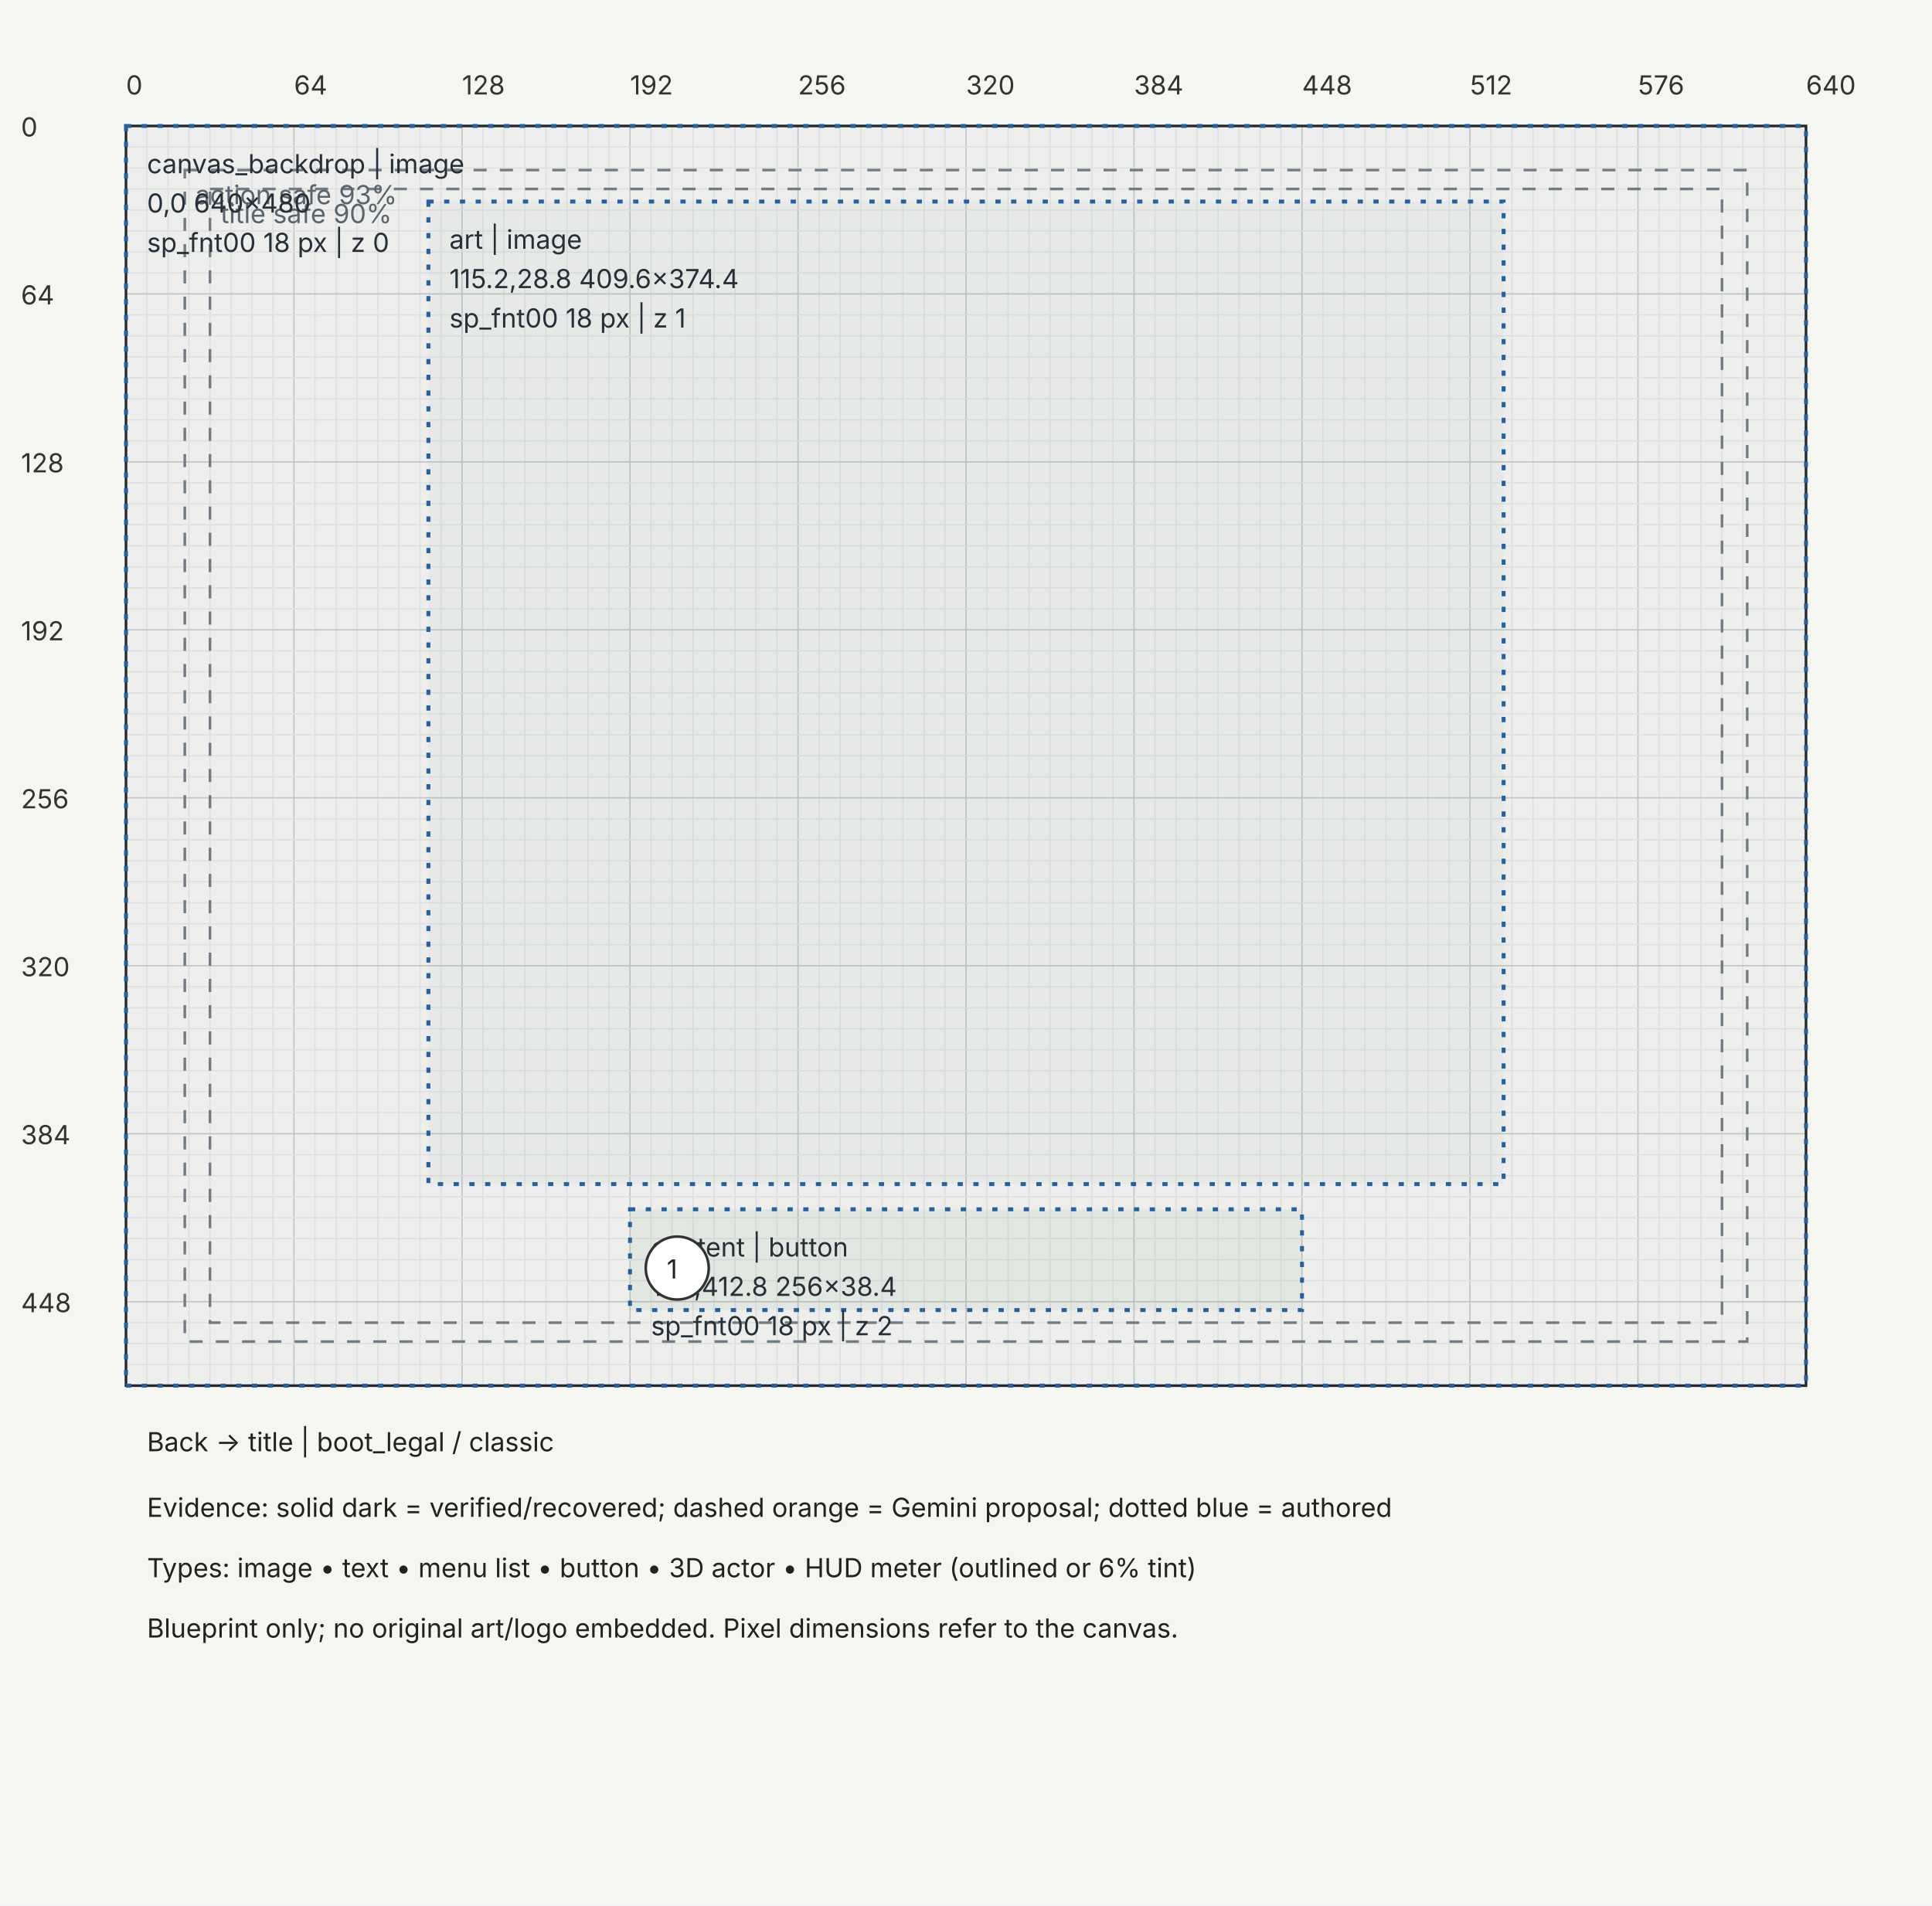
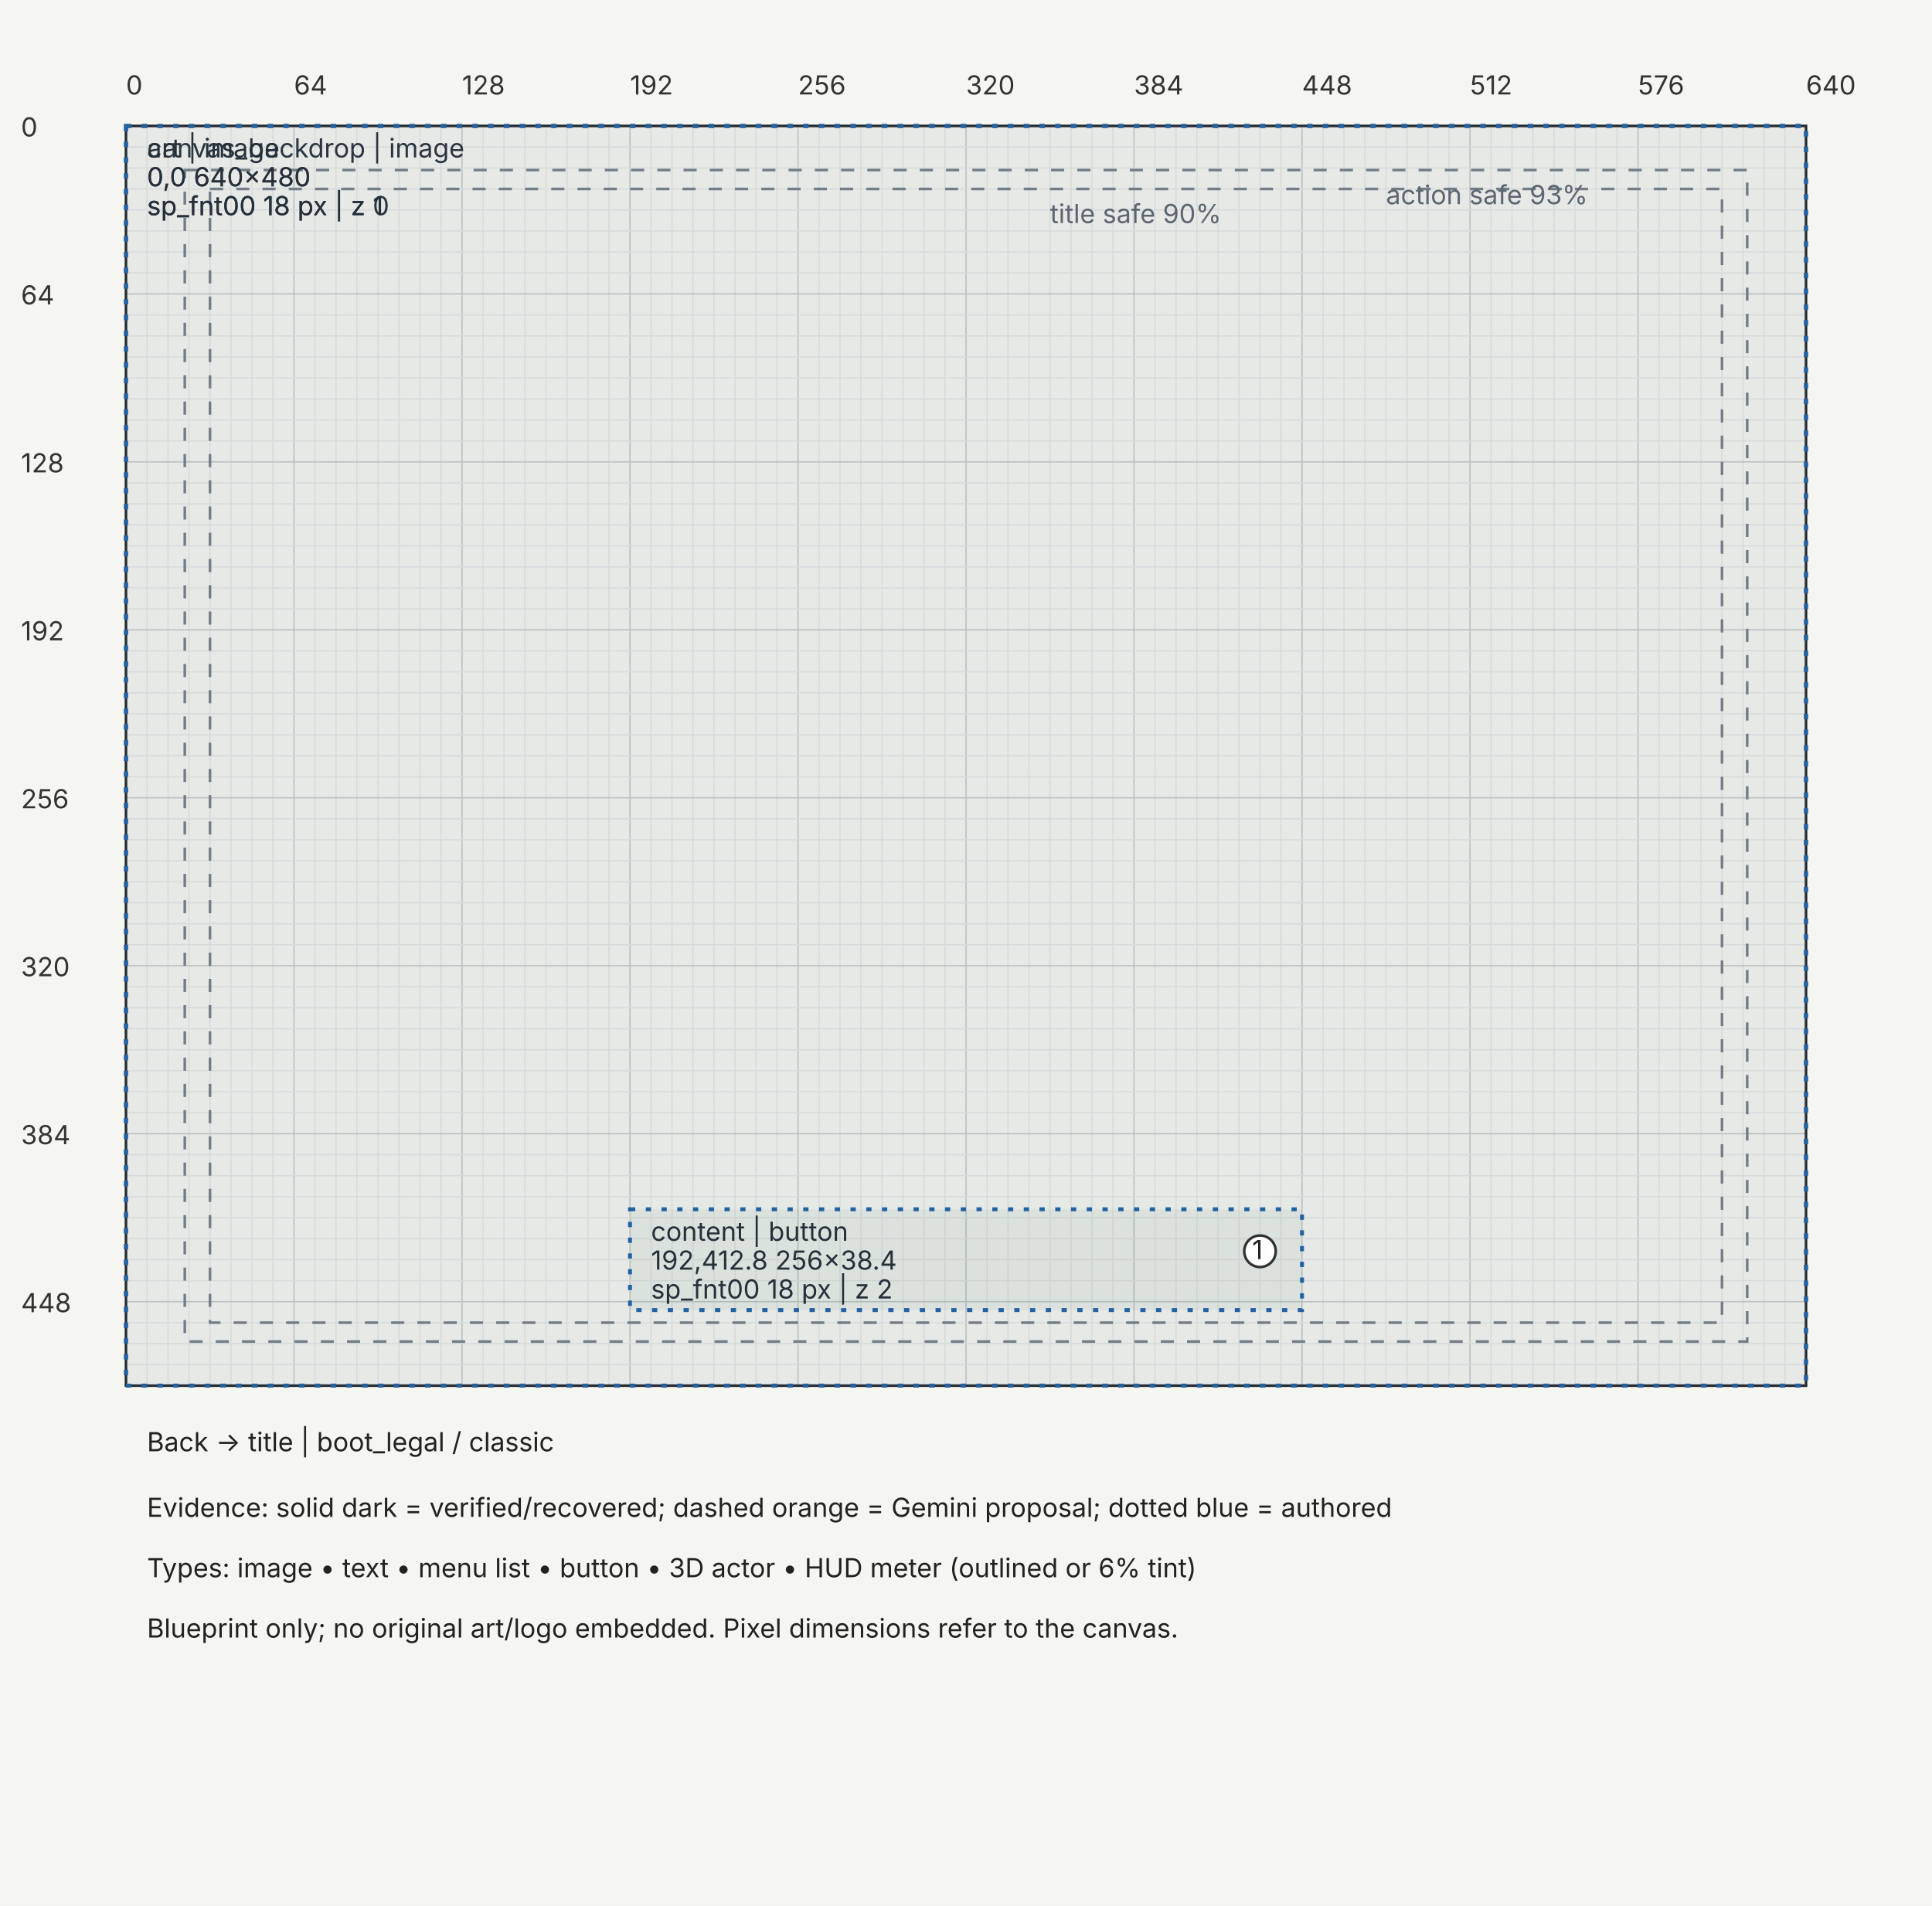
<svg xmlns="http://www.w3.org/2000/svg" width="736" height="726" viewBox="0 0 736 726">
  <rect width="100%" height="100%" fill="#f5f5f1" />
  <defs>
    <marker id="arrow" markerWidth="6" markerHeight="6" refX="5" refY="3" orient="auto">
      <path d="M0,0 L6,3 L0,6" fill="#333" />
    </marker>
  </defs>
  <g transform="translate(48,48)" font-family="Segoe UI,Inter,sans-serif" font-size="10">
    <path d="M0,0 V480" stroke="#c4c8c7" stroke-width="0.5" />
    <path d="M8,0 V480" stroke="#e4e6e3" stroke-width="0.5" />
    <path d="M16,0 V480" stroke="#e4e6e3" stroke-width="0.5" />
    <path d="M24,0 V480" stroke="#e4e6e3" stroke-width="0.5" />
    <path d="M32,0 V480" stroke="#e4e6e3" stroke-width="0.5" />
    <path d="M40,0 V480" stroke="#e4e6e3" stroke-width="0.5" />
    <path d="M48,0 V480" stroke="#e4e6e3" stroke-width="0.5" />
    <path d="M56,0 V480" stroke="#e4e6e3" stroke-width="0.5" />
    <path d="M64,0 V480" stroke="#c4c8c7" stroke-width="0.5" />
    <path d="M72,0 V480" stroke="#e4e6e3" stroke-width="0.5" />
    <path d="M80,0 V480" stroke="#e4e6e3" stroke-width="0.5" />
    <path d="M88,0 V480" stroke="#e4e6e3" stroke-width="0.5" />
    <path d="M96,0 V480" stroke="#e4e6e3" stroke-width="0.5" />
    <path d="M104,0 V480" stroke="#e4e6e3" stroke-width="0.5" />
    <path d="M112,0 V480" stroke="#e4e6e3" stroke-width="0.5" />
    <path d="M120,0 V480" stroke="#e4e6e3" stroke-width="0.5" />
    <path d="M128,0 V480" stroke="#c4c8c7" stroke-width="0.5" />
    <path d="M136,0 V480" stroke="#e4e6e3" stroke-width="0.5" />
    <path d="M144,0 V480" stroke="#e4e6e3" stroke-width="0.5" />
    <path d="M152,0 V480" stroke="#e4e6e3" stroke-width="0.5" />
    <path d="M160,0 V480" stroke="#e4e6e3" stroke-width="0.5" />
    <path d="M168,0 V480" stroke="#e4e6e3" stroke-width="0.5" />
    <path d="M176,0 V480" stroke="#e4e6e3" stroke-width="0.5" />
    <path d="M184,0 V480" stroke="#e4e6e3" stroke-width="0.5" />
    <path d="M192,0 V480" stroke="#c4c8c7" stroke-width="0.5" />
    <path d="M200,0 V480" stroke="#e4e6e3" stroke-width="0.5" />
    <path d="M208,0 V480" stroke="#e4e6e3" stroke-width="0.5" />
    <path d="M216,0 V480" stroke="#e4e6e3" stroke-width="0.5" />
    <path d="M224,0 V480" stroke="#e4e6e3" stroke-width="0.5" />
    <path d="M232,0 V480" stroke="#e4e6e3" stroke-width="0.5" />
    <path d="M240,0 V480" stroke="#e4e6e3" stroke-width="0.5" />
    <path d="M248,0 V480" stroke="#e4e6e3" stroke-width="0.5" />
    <path d="M256,0 V480" stroke="#c4c8c7" stroke-width="0.5" />
    <path d="M264,0 V480" stroke="#e4e6e3" stroke-width="0.5" />
    <path d="M272,0 V480" stroke="#e4e6e3" stroke-width="0.5" />
    <path d="M280,0 V480" stroke="#e4e6e3" stroke-width="0.5" />
    <path d="M288,0 V480" stroke="#e4e6e3" stroke-width="0.5" />
    <path d="M296,0 V480" stroke="#e4e6e3" stroke-width="0.5" />
    <path d="M304,0 V480" stroke="#e4e6e3" stroke-width="0.5" />
    <path d="M312,0 V480" stroke="#e4e6e3" stroke-width="0.5" />
    <path d="M320,0 V480" stroke="#c4c8c7" stroke-width="0.5" />
    <path d="M328,0 V480" stroke="#e4e6e3" stroke-width="0.5" />
    <path d="M336,0 V480" stroke="#e4e6e3" stroke-width="0.5" />
    <path d="M344,0 V480" stroke="#e4e6e3" stroke-width="0.5" />
    <path d="M352,0 V480" stroke="#e4e6e3" stroke-width="0.5" />
    <path d="M360,0 V480" stroke="#e4e6e3" stroke-width="0.5" />
    <path d="M368,0 V480" stroke="#e4e6e3" stroke-width="0.5" />
    <path d="M376,0 V480" stroke="#e4e6e3" stroke-width="0.5" />
    <path d="M384,0 V480" stroke="#c4c8c7" stroke-width="0.5" />
    <path d="M392,0 V480" stroke="#e4e6e3" stroke-width="0.5" />
    <path d="M400,0 V480" stroke="#e4e6e3" stroke-width="0.5" />
    <path d="M408,0 V480" stroke="#e4e6e3" stroke-width="0.5" />
    <path d="M416,0 V480" stroke="#e4e6e3" stroke-width="0.5" />
    <path d="M424,0 V480" stroke="#e4e6e3" stroke-width="0.5" />
    <path d="M432,0 V480" stroke="#e4e6e3" stroke-width="0.5" />
    <path d="M440,0 V480" stroke="#e4e6e3" stroke-width="0.5" />
    <path d="M448,0 V480" stroke="#c4c8c7" stroke-width="0.5" />
    <path d="M456,0 V480" stroke="#e4e6e3" stroke-width="0.5" />
    <path d="M464,0 V480" stroke="#e4e6e3" stroke-width="0.5" />
    <path d="M472,0 V480" stroke="#e4e6e3" stroke-width="0.5" />
    <path d="M480,0 V480" stroke="#e4e6e3" stroke-width="0.5" />
    <path d="M488,0 V480" stroke="#e4e6e3" stroke-width="0.5" />
    <path d="M496,0 V480" stroke="#e4e6e3" stroke-width="0.5" />
    <path d="M504,0 V480" stroke="#e4e6e3" stroke-width="0.5" />
    <path d="M512,0 V480" stroke="#c4c8c7" stroke-width="0.5" />
    <path d="M520,0 V480" stroke="#e4e6e3" stroke-width="0.5" />
    <path d="M528,0 V480" stroke="#e4e6e3" stroke-width="0.5" />
    <path d="M536,0 V480" stroke="#e4e6e3" stroke-width="0.5" />
    <path d="M544,0 V480" stroke="#e4e6e3" stroke-width="0.5" />
    <path d="M552,0 V480" stroke="#e4e6e3" stroke-width="0.5" />
    <path d="M560,0 V480" stroke="#e4e6e3" stroke-width="0.5" />
    <path d="M568,0 V480" stroke="#e4e6e3" stroke-width="0.5" />
    <path d="M576,0 V480" stroke="#c4c8c7" stroke-width="0.5" />
    <path d="M584,0 V480" stroke="#e4e6e3" stroke-width="0.5" />
    <path d="M592,0 V480" stroke="#e4e6e3" stroke-width="0.5" />
    <path d="M600,0 V480" stroke="#e4e6e3" stroke-width="0.5" />
    <path d="M608,0 V480" stroke="#e4e6e3" stroke-width="0.5" />
    <path d="M616,0 V480" stroke="#e4e6e3" stroke-width="0.5" />
    <path d="M624,0 V480" stroke="#e4e6e3" stroke-width="0.5" />
    <path d="M632,0 V480" stroke="#e4e6e3" stroke-width="0.5" />
    <path d="M640,0 V480" stroke="#c4c8c7" stroke-width="0.5" />
    <path d="M0,0 H640" stroke="#c4c8c7" stroke-width="0.5" />
    <path d="M0,8 H640" stroke="#e4e6e3" stroke-width="0.5" />
    <path d="M0,16 H640" stroke="#e4e6e3" stroke-width="0.5" />
    <path d="M0,24 H640" stroke="#e4e6e3" stroke-width="0.5" />
    <path d="M0,32 H640" stroke="#e4e6e3" stroke-width="0.5" />
    <path d="M0,40 H640" stroke="#e4e6e3" stroke-width="0.5" />
    <path d="M0,48 H640" stroke="#e4e6e3" stroke-width="0.5" />
    <path d="M0,56 H640" stroke="#e4e6e3" stroke-width="0.5" />
    <path d="M0,64 H640" stroke="#c4c8c7" stroke-width="0.5" />
    <path d="M0,72 H640" stroke="#e4e6e3" stroke-width="0.5" />
    <path d="M0,80 H640" stroke="#e4e6e3" stroke-width="0.5" />
    <path d="M0,88 H640" stroke="#e4e6e3" stroke-width="0.5" />
    <path d="M0,96 H640" stroke="#e4e6e3" stroke-width="0.5" />
    <path d="M0,104 H640" stroke="#e4e6e3" stroke-width="0.5" />
    <path d="M0,112 H640" stroke="#e4e6e3" stroke-width="0.5" />
    <path d="M0,120 H640" stroke="#e4e6e3" stroke-width="0.5" />
    <path d="M0,128 H640" stroke="#c4c8c7" stroke-width="0.5" />
    <path d="M0,136 H640" stroke="#e4e6e3" stroke-width="0.5" />
    <path d="M0,144 H640" stroke="#e4e6e3" stroke-width="0.5" />
    <path d="M0,152 H640" stroke="#e4e6e3" stroke-width="0.5" />
    <path d="M0,160 H640" stroke="#e4e6e3" stroke-width="0.5" />
    <path d="M0,168 H640" stroke="#e4e6e3" stroke-width="0.5" />
    <path d="M0,176 H640" stroke="#e4e6e3" stroke-width="0.5" />
    <path d="M0,184 H640" stroke="#e4e6e3" stroke-width="0.5" />
    <path d="M0,192 H640" stroke="#c4c8c7" stroke-width="0.5" />
    <path d="M0,200 H640" stroke="#e4e6e3" stroke-width="0.5" />
    <path d="M0,208 H640" stroke="#e4e6e3" stroke-width="0.5" />
    <path d="M0,216 H640" stroke="#e4e6e3" stroke-width="0.5" />
    <path d="M0,224 H640" stroke="#e4e6e3" stroke-width="0.5" />
    <path d="M0,232 H640" stroke="#e4e6e3" stroke-width="0.5" />
    <path d="M0,240 H640" stroke="#e4e6e3" stroke-width="0.5" />
    <path d="M0,248 H640" stroke="#e4e6e3" stroke-width="0.5" />
    <path d="M0,256 H640" stroke="#c4c8c7" stroke-width="0.5" />
    <path d="M0,264 H640" stroke="#e4e6e3" stroke-width="0.5" />
    <path d="M0,272 H640" stroke="#e4e6e3" stroke-width="0.5" />
    <path d="M0,280 H640" stroke="#e4e6e3" stroke-width="0.5" />
    <path d="M0,288 H640" stroke="#e4e6e3" stroke-width="0.5" />
    <path d="M0,296 H640" stroke="#e4e6e3" stroke-width="0.5" />
    <path d="M0,304 H640" stroke="#e4e6e3" stroke-width="0.5" />
    <path d="M0,312 H640" stroke="#e4e6e3" stroke-width="0.5" />
    <path d="M0,320 H640" stroke="#c4c8c7" stroke-width="0.5" />
    <path d="M0,328 H640" stroke="#e4e6e3" stroke-width="0.5" />
    <path d="M0,336 H640" stroke="#e4e6e3" stroke-width="0.5" />
    <path d="M0,344 H640" stroke="#e4e6e3" stroke-width="0.5" />
    <path d="M0,352 H640" stroke="#e4e6e3" stroke-width="0.5" />
    <path d="M0,360 H640" stroke="#e4e6e3" stroke-width="0.5" />
    <path d="M0,368 H640" stroke="#e4e6e3" stroke-width="0.5" />
    <path d="M0,376 H640" stroke="#e4e6e3" stroke-width="0.5" />
    <path d="M0,384 H640" stroke="#c4c8c7" stroke-width="0.5" />
    <path d="M0,392 H640" stroke="#e4e6e3" stroke-width="0.5" />
    <path d="M0,400 H640" stroke="#e4e6e3" stroke-width="0.5" />
    <path d="M0,408 H640" stroke="#e4e6e3" stroke-width="0.5" />
    <path d="M0,416 H640" stroke="#e4e6e3" stroke-width="0.5" />
    <path d="M0,424 H640" stroke="#e4e6e3" stroke-width="0.5" />
    <path d="M0,432 H640" stroke="#e4e6e3" stroke-width="0.5" />
    <path d="M0,440 H640" stroke="#e4e6e3" stroke-width="0.5" />
    <path d="M0,448 H640" stroke="#c4c8c7" stroke-width="0.5" />
    <path d="M0,456 H640" stroke="#e4e6e3" stroke-width="0.5" />
    <path d="M0,464 H640" stroke="#e4e6e3" stroke-width="0.5" />
    <path d="M0,472 H640" stroke="#e4e6e3" stroke-width="0.5" />
    <path d="M0,480 H640" stroke="#e4e6e3" stroke-width="0.5" />
    <text x="0" y="-12" fill="#333">0</text>
    <text x="64" y="-12" fill="#333">64</text>
    <text x="128" y="-12" fill="#333">128</text>
    <text x="192" y="-12" fill="#333">192</text>
    <text x="256" y="-12" fill="#333">256</text>
    <text x="320" y="-12" fill="#333">320</text>
    <text x="384" y="-12" fill="#333">384</text>
    <text x="448" y="-12" fill="#333">448</text>
    <text x="512" y="-12" fill="#333">512</text>
    <text x="576" y="-12" fill="#333">576</text>
    <text x="640" y="-12" fill="#333">640</text>
    <text x="-40" y="4" fill="#333">0</text>
    <text x="-40" y="68" fill="#333">64</text>
    <text x="-40" y="132" fill="#333">128</text>
    <text x="-40" y="196" fill="#333">192</text>
    <text x="-40" y="260" fill="#333">256</text>
    <text x="-40" y="324" fill="#333">320</text>
    <text x="-40" y="388" fill="#333">384</text>
    <text x="-40" y="452" fill="#333">448</text>
    <rect width="640" height="480" fill="none" stroke="#20282e" />
    <rect x="32" y="24" width="576" height="432" fill="none" stroke="#727b83" stroke-dasharray="5 5" />
-     <text x="36" y="37" fill="#58626b">title safe 90%</text>
+     <text x="352" y="37" fill="#58626b">title safe 90%</text>
    <rect x="22.4" y="16.8" width="595.2" height="446.4" fill="none" stroke="#727b83" stroke-dasharray="5 5" />
-     <text x="26.4" y="29.8" fill="#58626b">action safe 93%</text>
+     <text x="480" y="29.8" fill="#58626b">action safe 93%</text>
    <g>
      <rect x="0" y="0" width="640" height="480" fill="#7c8c97" fill-opacity="0.06" stroke="#2361a1" stroke-width="1.5" stroke-dasharray="2 4" />
-       <text x="8" y="18" fill="#253039">canvas_backdrop | image</text>
-       <text x="8" y="33" fill="#253039">0,0 640×480</text>
-       <text x="8" y="48" fill="#253039">sp_fnt00 18 px | z 0</text>
+       <text x="8" y="12" fill="#253039">canvas_backdrop | image</text>
+       <text x="8" y="23" fill="#253039">0,0 640×480</text>
+       <text x="8" y="34" fill="#253039">sp_fnt00 18 px | z 0</text>
    </g>
    <g>
-       <rect x="115.2" y="28.8" width="409.6" height="374.4" fill="#7c8c97" fill-opacity="0.06" stroke="#2361a1" stroke-width="1.5" stroke-dasharray="2 4" />
-       <text x="123.2" y="46.8" fill="#253039">art | image</text>
-       <text x="123.2" y="61.8" fill="#253039">115.2,28.8 409.6×374.4</text>
-       <text x="123.2" y="76.8" fill="#253039">sp_fnt00 18 px | z 1</text>
+       <rect x="0.0" y="0" width="640.0" height="480" fill="#7c8c97" fill-opacity="0.06" stroke="#2361a1" stroke-width="1.5" stroke-dasharray="2 4" />
+       <text x="8.0" y="12" fill="#253039">art | image</text>
+       <text x="8.0" y="23" fill="#253039">0,0 640×480</text>
+       <text x="8.0" y="34" fill="#253039">sp_fnt00 18 px | z 1</text>
    </g>
    <g>
      <rect x="192.0" y="412.8" width="256.0" height="38.4" fill="#296b4f" fill-opacity="0.06" stroke="#2361a1" stroke-width="1.5" stroke-dasharray="2 4" />
-       <text x="200.0" y="430.8" fill="#253039">content | button</text>
-       <text x="200.0" y="445.8" fill="#253039">192,412.8 256×38.4</text>
-       <text x="200.0" y="460.8" fill="#253039">sp_fnt00 18 px | z 2</text>
+       <text x="200.0" y="424.8" fill="#253039">content | button</text>
+       <text x="200.0" y="435.8" fill="#253039">192,412.8 256×38.4</text>
+       <text x="200.0" y="446.8" fill="#253039">sp_fnt00 18 px | z 2</text>
    </g>
-     <circle cx="210.0" cy="435.2" r="12" fill="#fff" stroke="#333" />
-     <text x="206.0" y="439.2" fill="#222">1</text>
+     <circle cx="432.0" cy="428.8" r="6" fill="#fff" stroke="#333" />
+     <text x="429.0" y="431.8" fill="#222">1</text>
    <text x="8" y="505" fill="#222">Back → title | boot_legal / classic</text>
    <text x="8" y="530" fill="#222">Evidence: solid dark = verified/recovered; dashed orange = Gemini proposal; dotted blue = authored</text>
    <text x="8" y="553" fill="#222">Types: image • text • menu list • button • 3D actor • HUD meter (outlined or 6% tint)</text>
    <text x="8" y="576" fill="#222">Blueprint only; no original art/logo embedded. Pixel dimensions refer to the canvas.</text>
  </g>
</svg>
